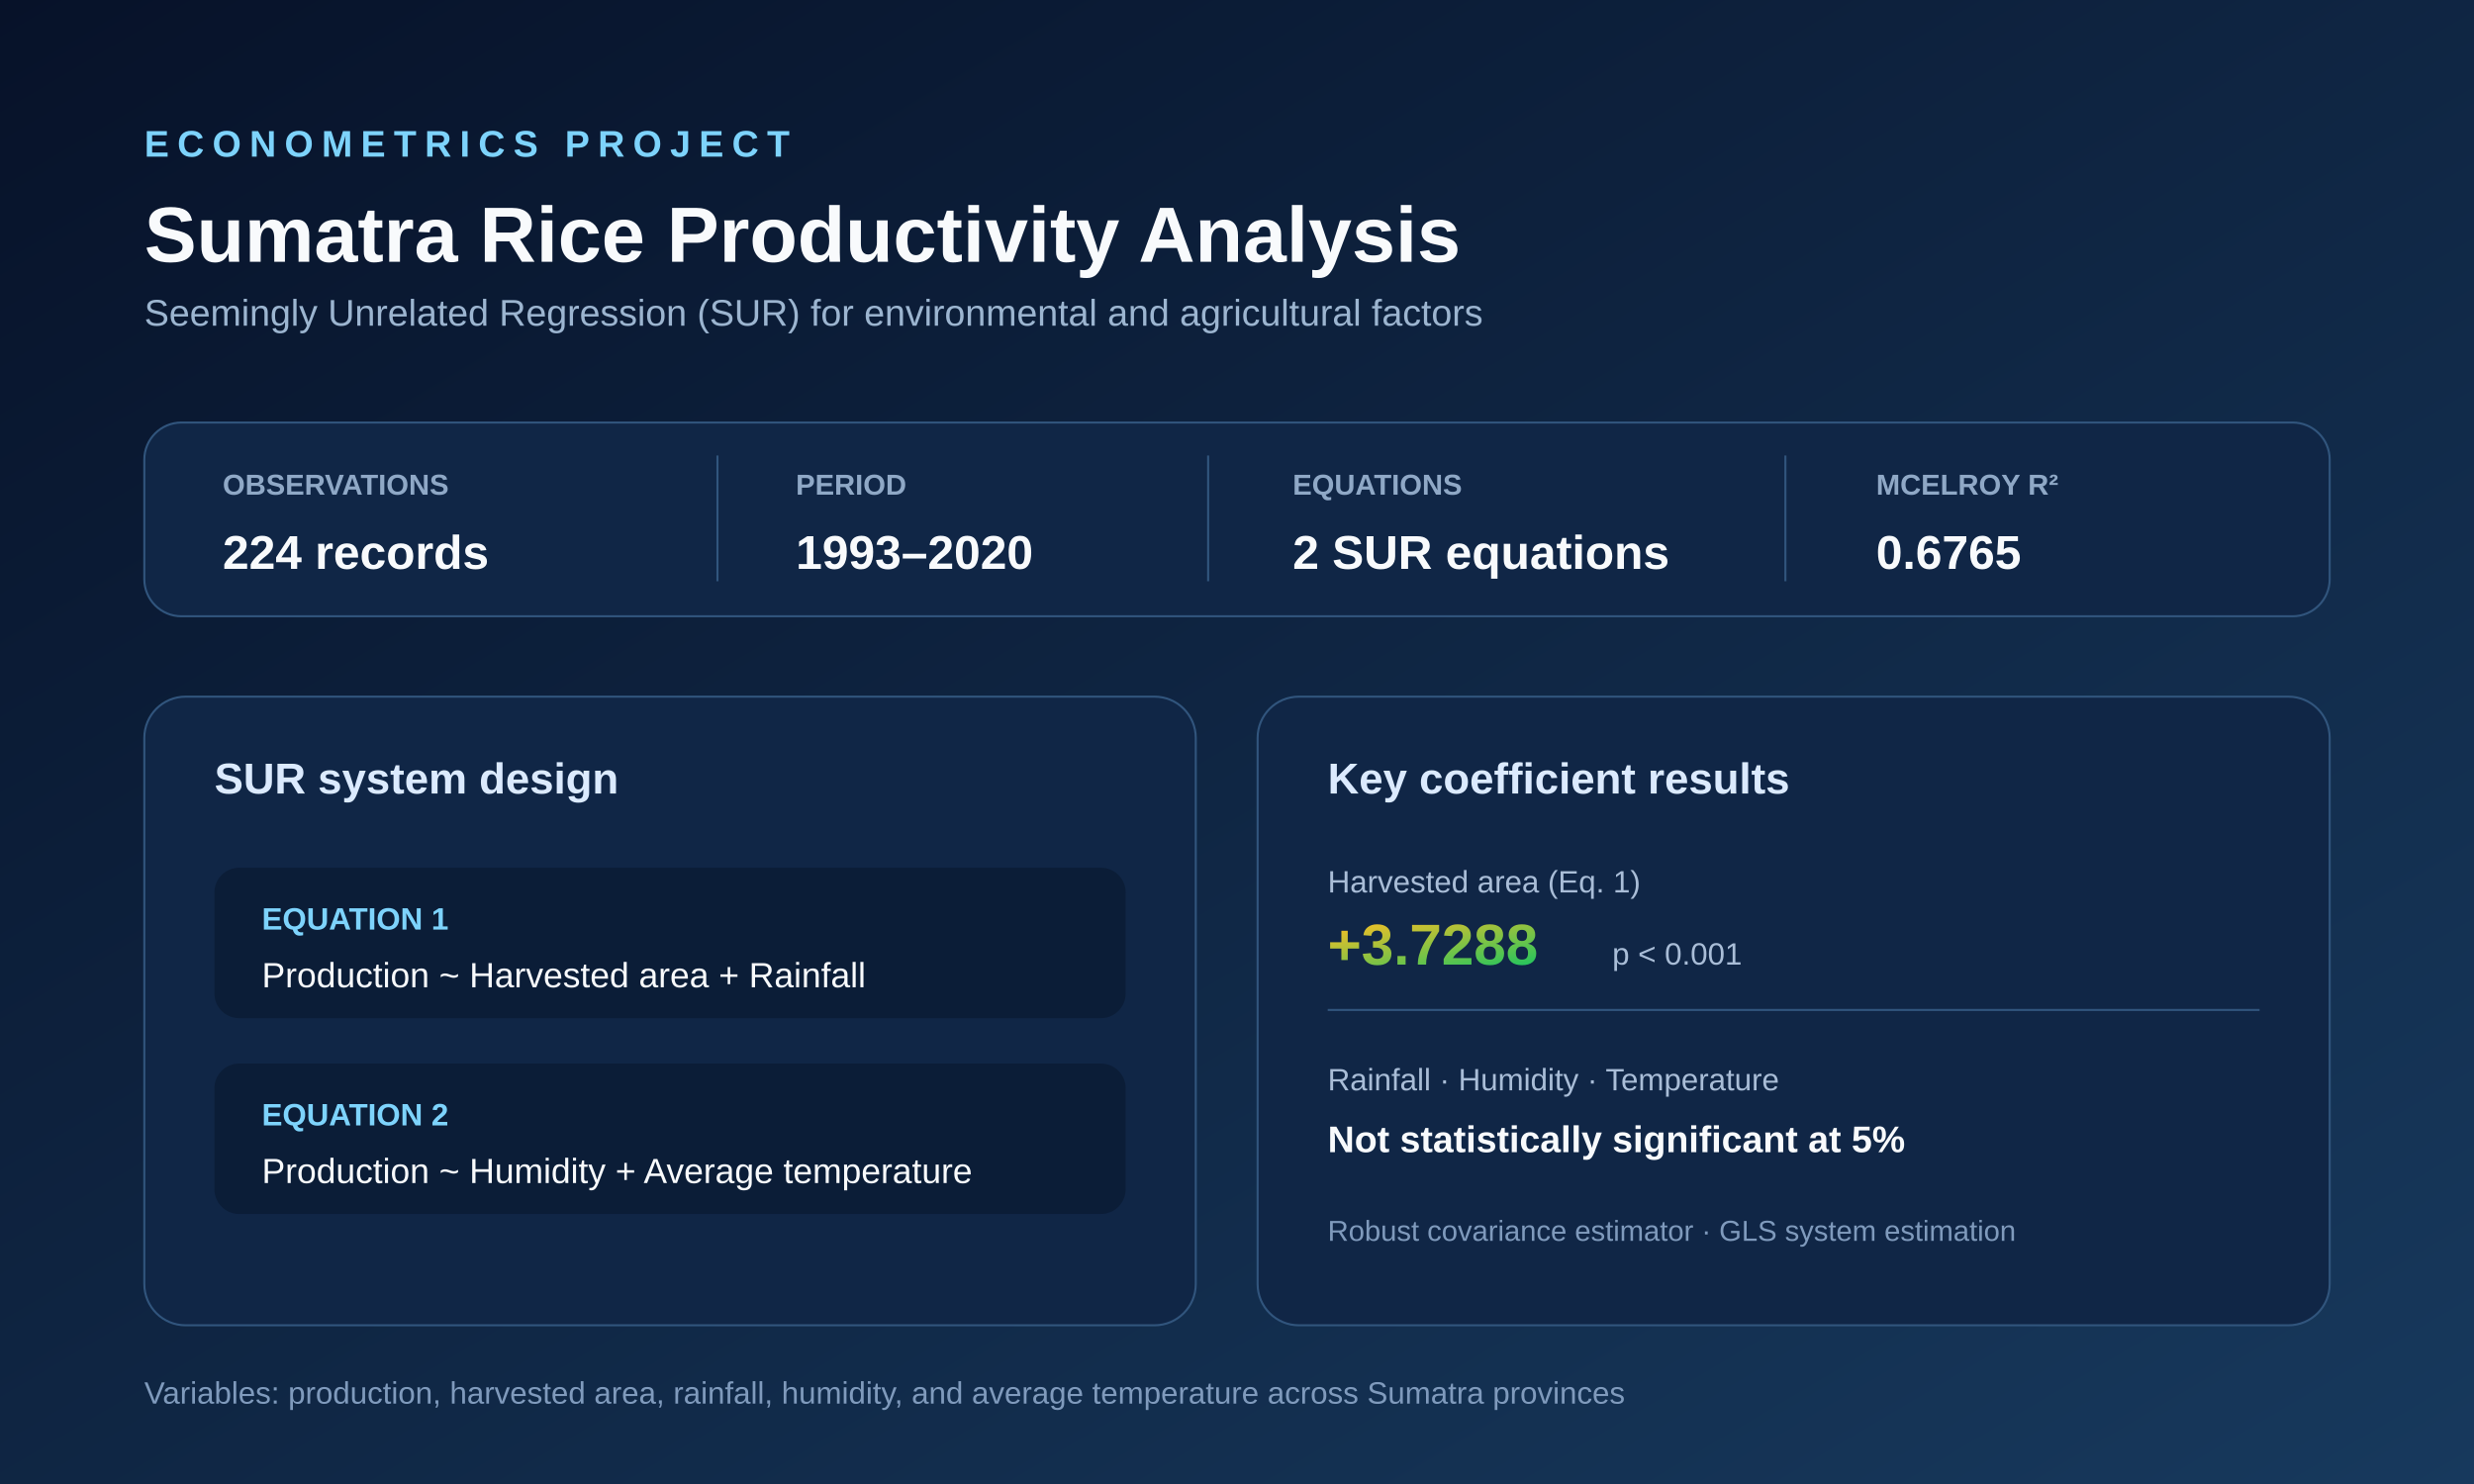
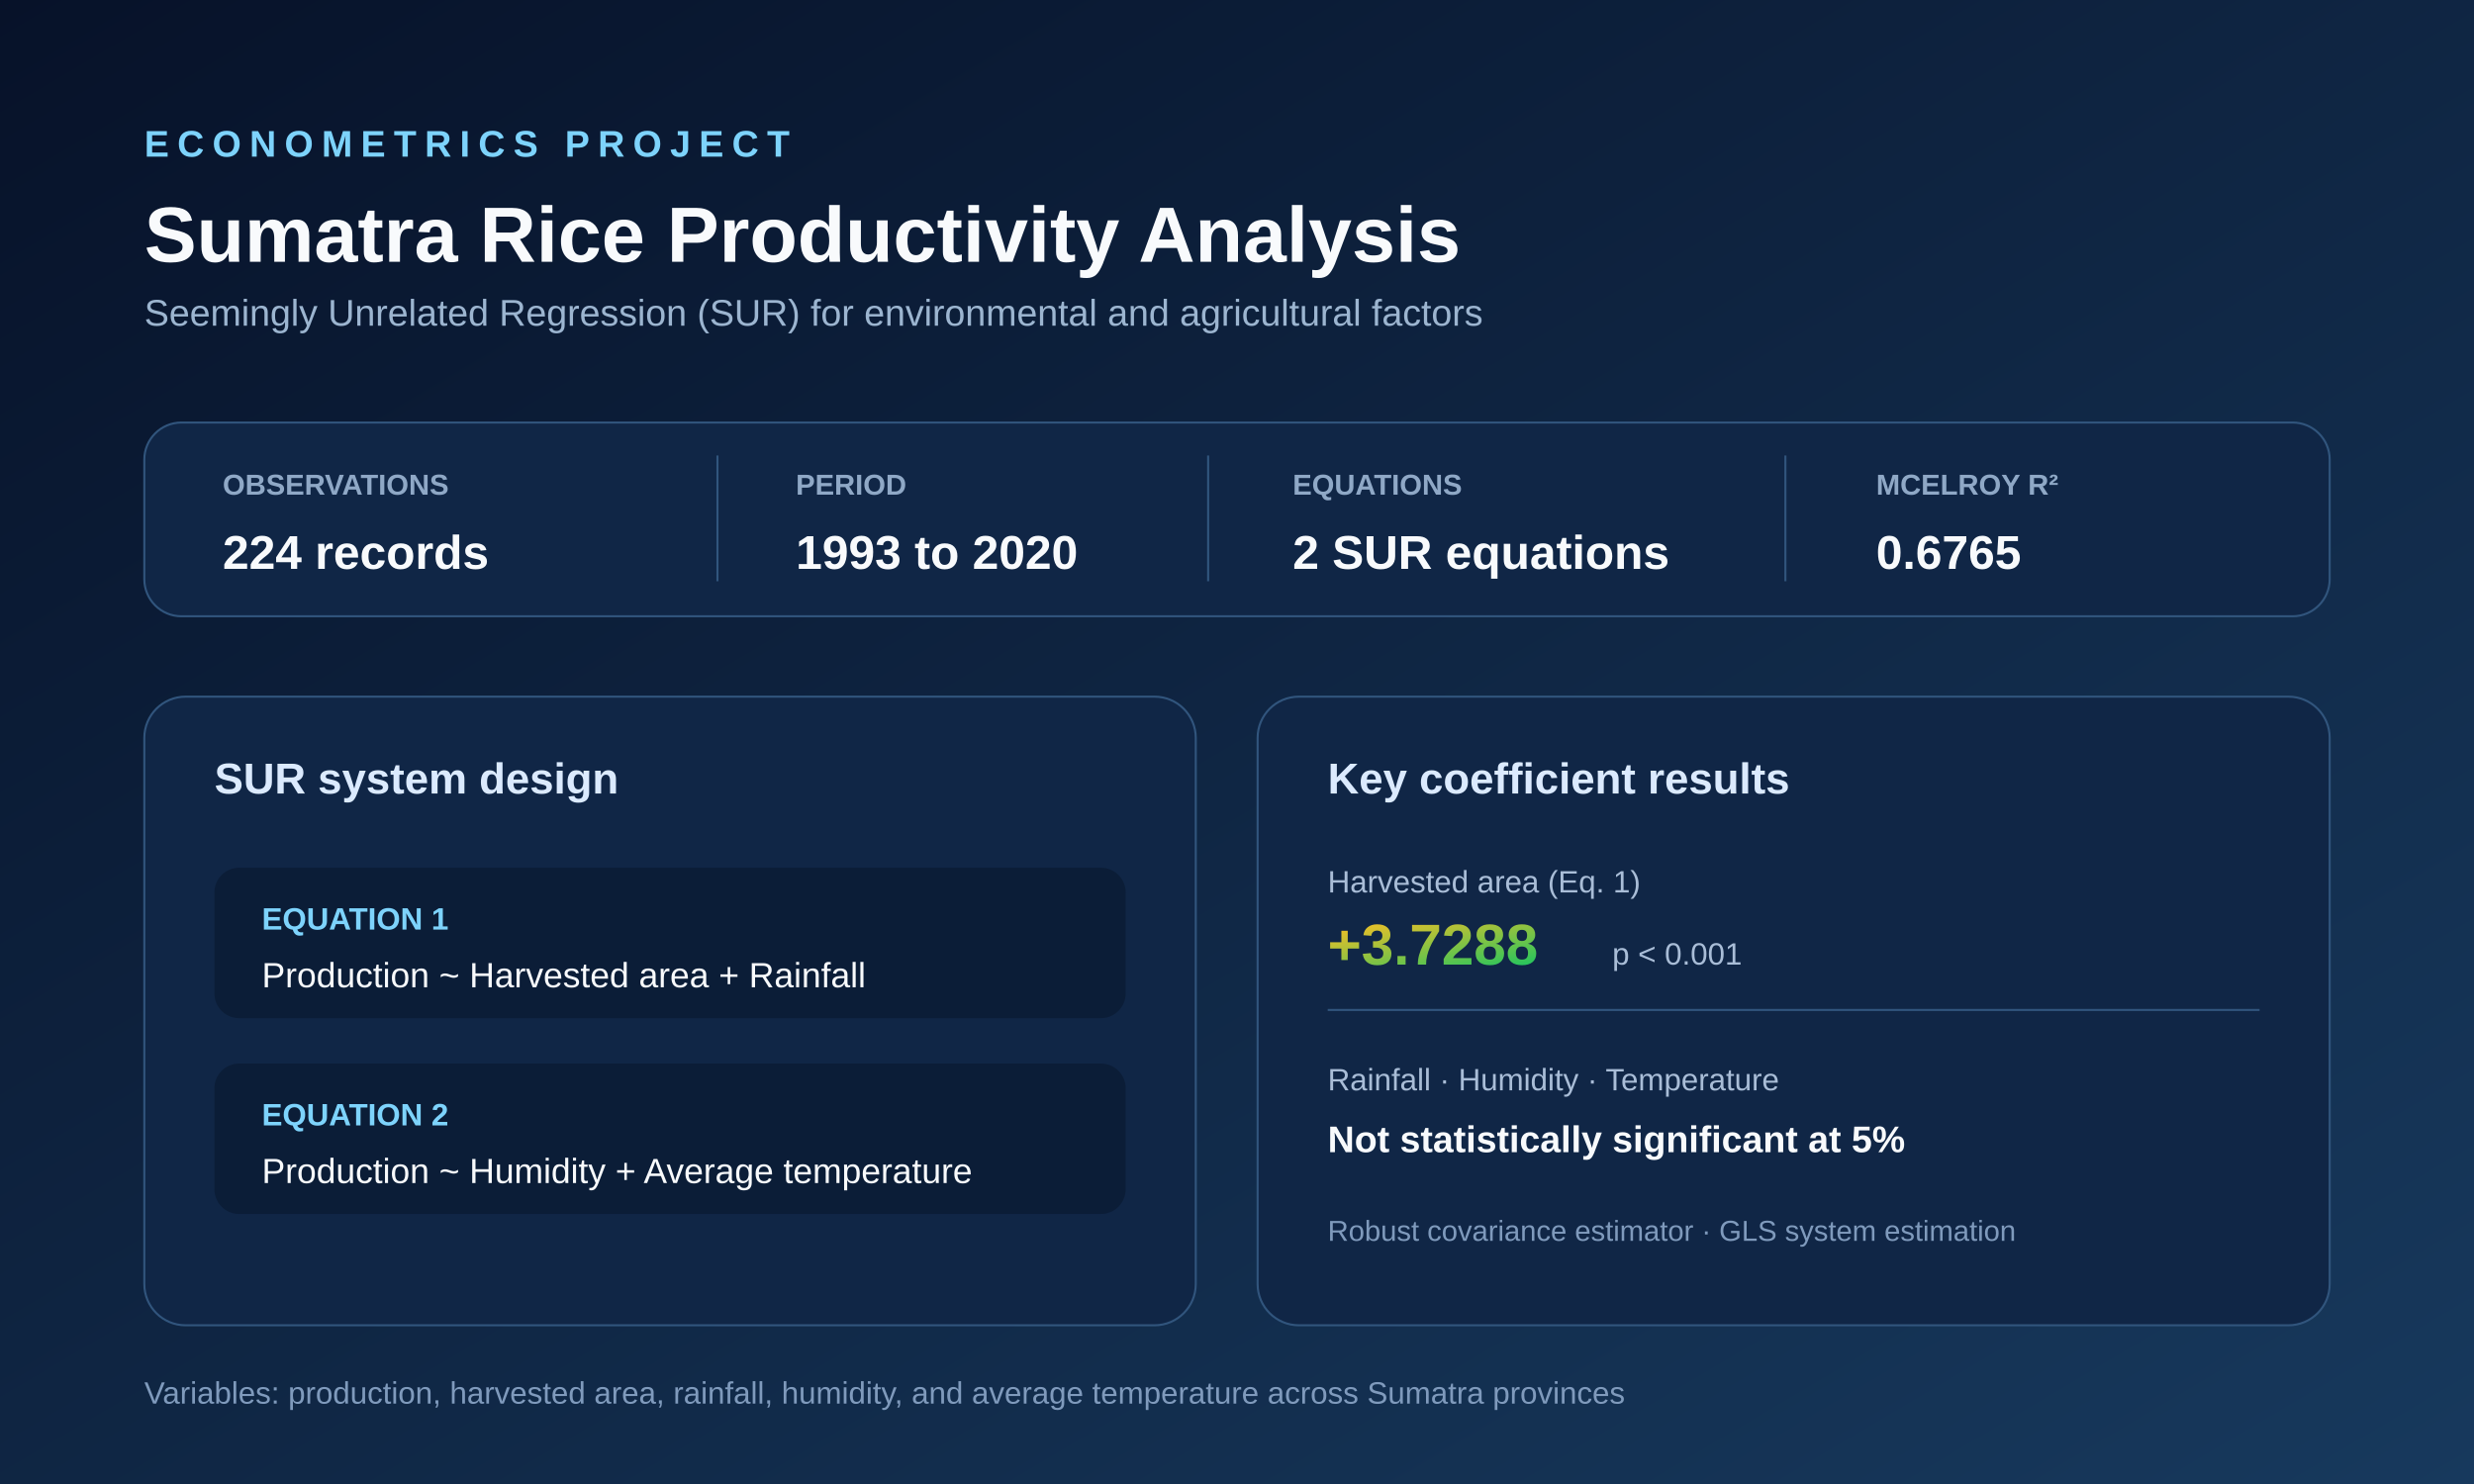
<svg xmlns="http://www.w3.org/2000/svg" width="1200" height="720" viewBox="0 0 1200 720" role="img" aria-labelledby="title desc">
  <defs>
    <linearGradient id="bg" x1="0" y1="0" x2="1" y2="1">
      <stop stop-color="#071229" />
      <stop offset="1" stop-color="#17395d" />
    </linearGradient>
    <linearGradient id="rice" x1="0" y1="0" x2="1" y2="1">
      <stop stop-color="#fbbf24" />
      <stop offset="1" stop-color="#22c55e" />
    </linearGradient>
  </defs>
  <rect width="1200" height="720" fill="url(#bg)" />
  <g font-family="Arial, sans-serif">
    <text x="70" y="76" fill="#7dd3fc" font-size="18" font-weight="700" letter-spacing="4">ECONOMETRICS PROJECT</text>
    <text x="70" y="127" fill="#f8fafc" font-size="38" font-weight="700">Sumatra Rice Productivity Analysis</text>
    <text x="70" y="158" fill="#9cb5d0" font-size="18">Seemingly Unrelated Regression (SUR) for environmental and agricultural factors</text>
    <rect x="70" y="205" width="1060" height="94" rx="18" fill="#102646" stroke="#31557d" />
    <g fill="#8fa8c6" font-size="14" font-weight="700">
      <text x="108" y="240">OBSERVATIONS</text>
      <text x="386" y="240">PERIOD</text>
      <text x="627" y="240">EQUATIONS</text>
      <text x="910" y="240">MCELROY R²</text>
    </g>
    <g fill="#f8fafc" font-size="23" font-weight="700">
      <text x="108" y="276">224 records</text>
-       <text x="386" y="276">1993–2020</text>
+       <text x="386" y="276">1993 to 2020</text>
      <text x="627" y="276">2 SUR equations</text>
      <text x="910" y="276">0.6765</text>
    </g>
    <path d="M348 221V282M586 221V282M866 221V282" stroke="#31557d" />
    <rect x="70" y="338" width="510" height="305" rx="20" fill="#102646" stroke="#31557d" />
    <text x="104" y="385" fill="#dbeafe" font-size="21" font-weight="700">SUR system design</text>
    <rect x="104" y="421" width="442" height="73" rx="12" fill="#0b1d37" />
    <text x="127" y="451" fill="#7dd3fc" font-size="15" font-weight="700">EQUATION 1</text>
    <text x="127" y="479" fill="#f8fafc" font-size="17">Production ~ Harvested area + Rainfall</text>
    <rect x="104" y="516" width="442" height="73" rx="12" fill="#0b1d37" />
    <text x="127" y="546" fill="#7dd3fc" font-size="15" font-weight="700">EQUATION 2</text>
    <text x="127" y="574" fill="#f8fafc" font-size="17">Production ~ Humidity + Average temperature</text>
    <rect x="610" y="338" width="520" height="305" rx="20" fill="#102646" stroke="#31557d" />
    <text x="644" y="385" fill="#dbeafe" font-size="21" font-weight="700">Key coefficient results</text>
    <text x="644" y="433" fill="#a9bdd7" font-size="15">Harvested area (Eq. 1)</text>
    <text x="644" y="468" fill="url(#rice)" font-size="28" font-weight="700">+3.7288</text>
    <text x="782" y="468" fill="#a9bdd7" font-size="15">p &lt; 0.001</text>
    <path d="M644 490H1096" stroke="#31557d" />
    <text x="644" y="529" fill="#a9bdd7" font-size="15">Rainfall · Humidity · Temperature</text>
    <text x="644" y="559" fill="#f8fafc" font-size="18" font-weight="700">Not statistically significant at 5%</text>
    <text x="644" y="602" fill="#7f9abc" font-size="14">Robust covariance estimator · GLS system estimation</text>
    <text x="70" y="681" fill="#7f9abc" font-size="15">Variables: production, harvested area, rainfall, humidity, and average temperature across Sumatra provinces</text>
  </g>
</svg>
